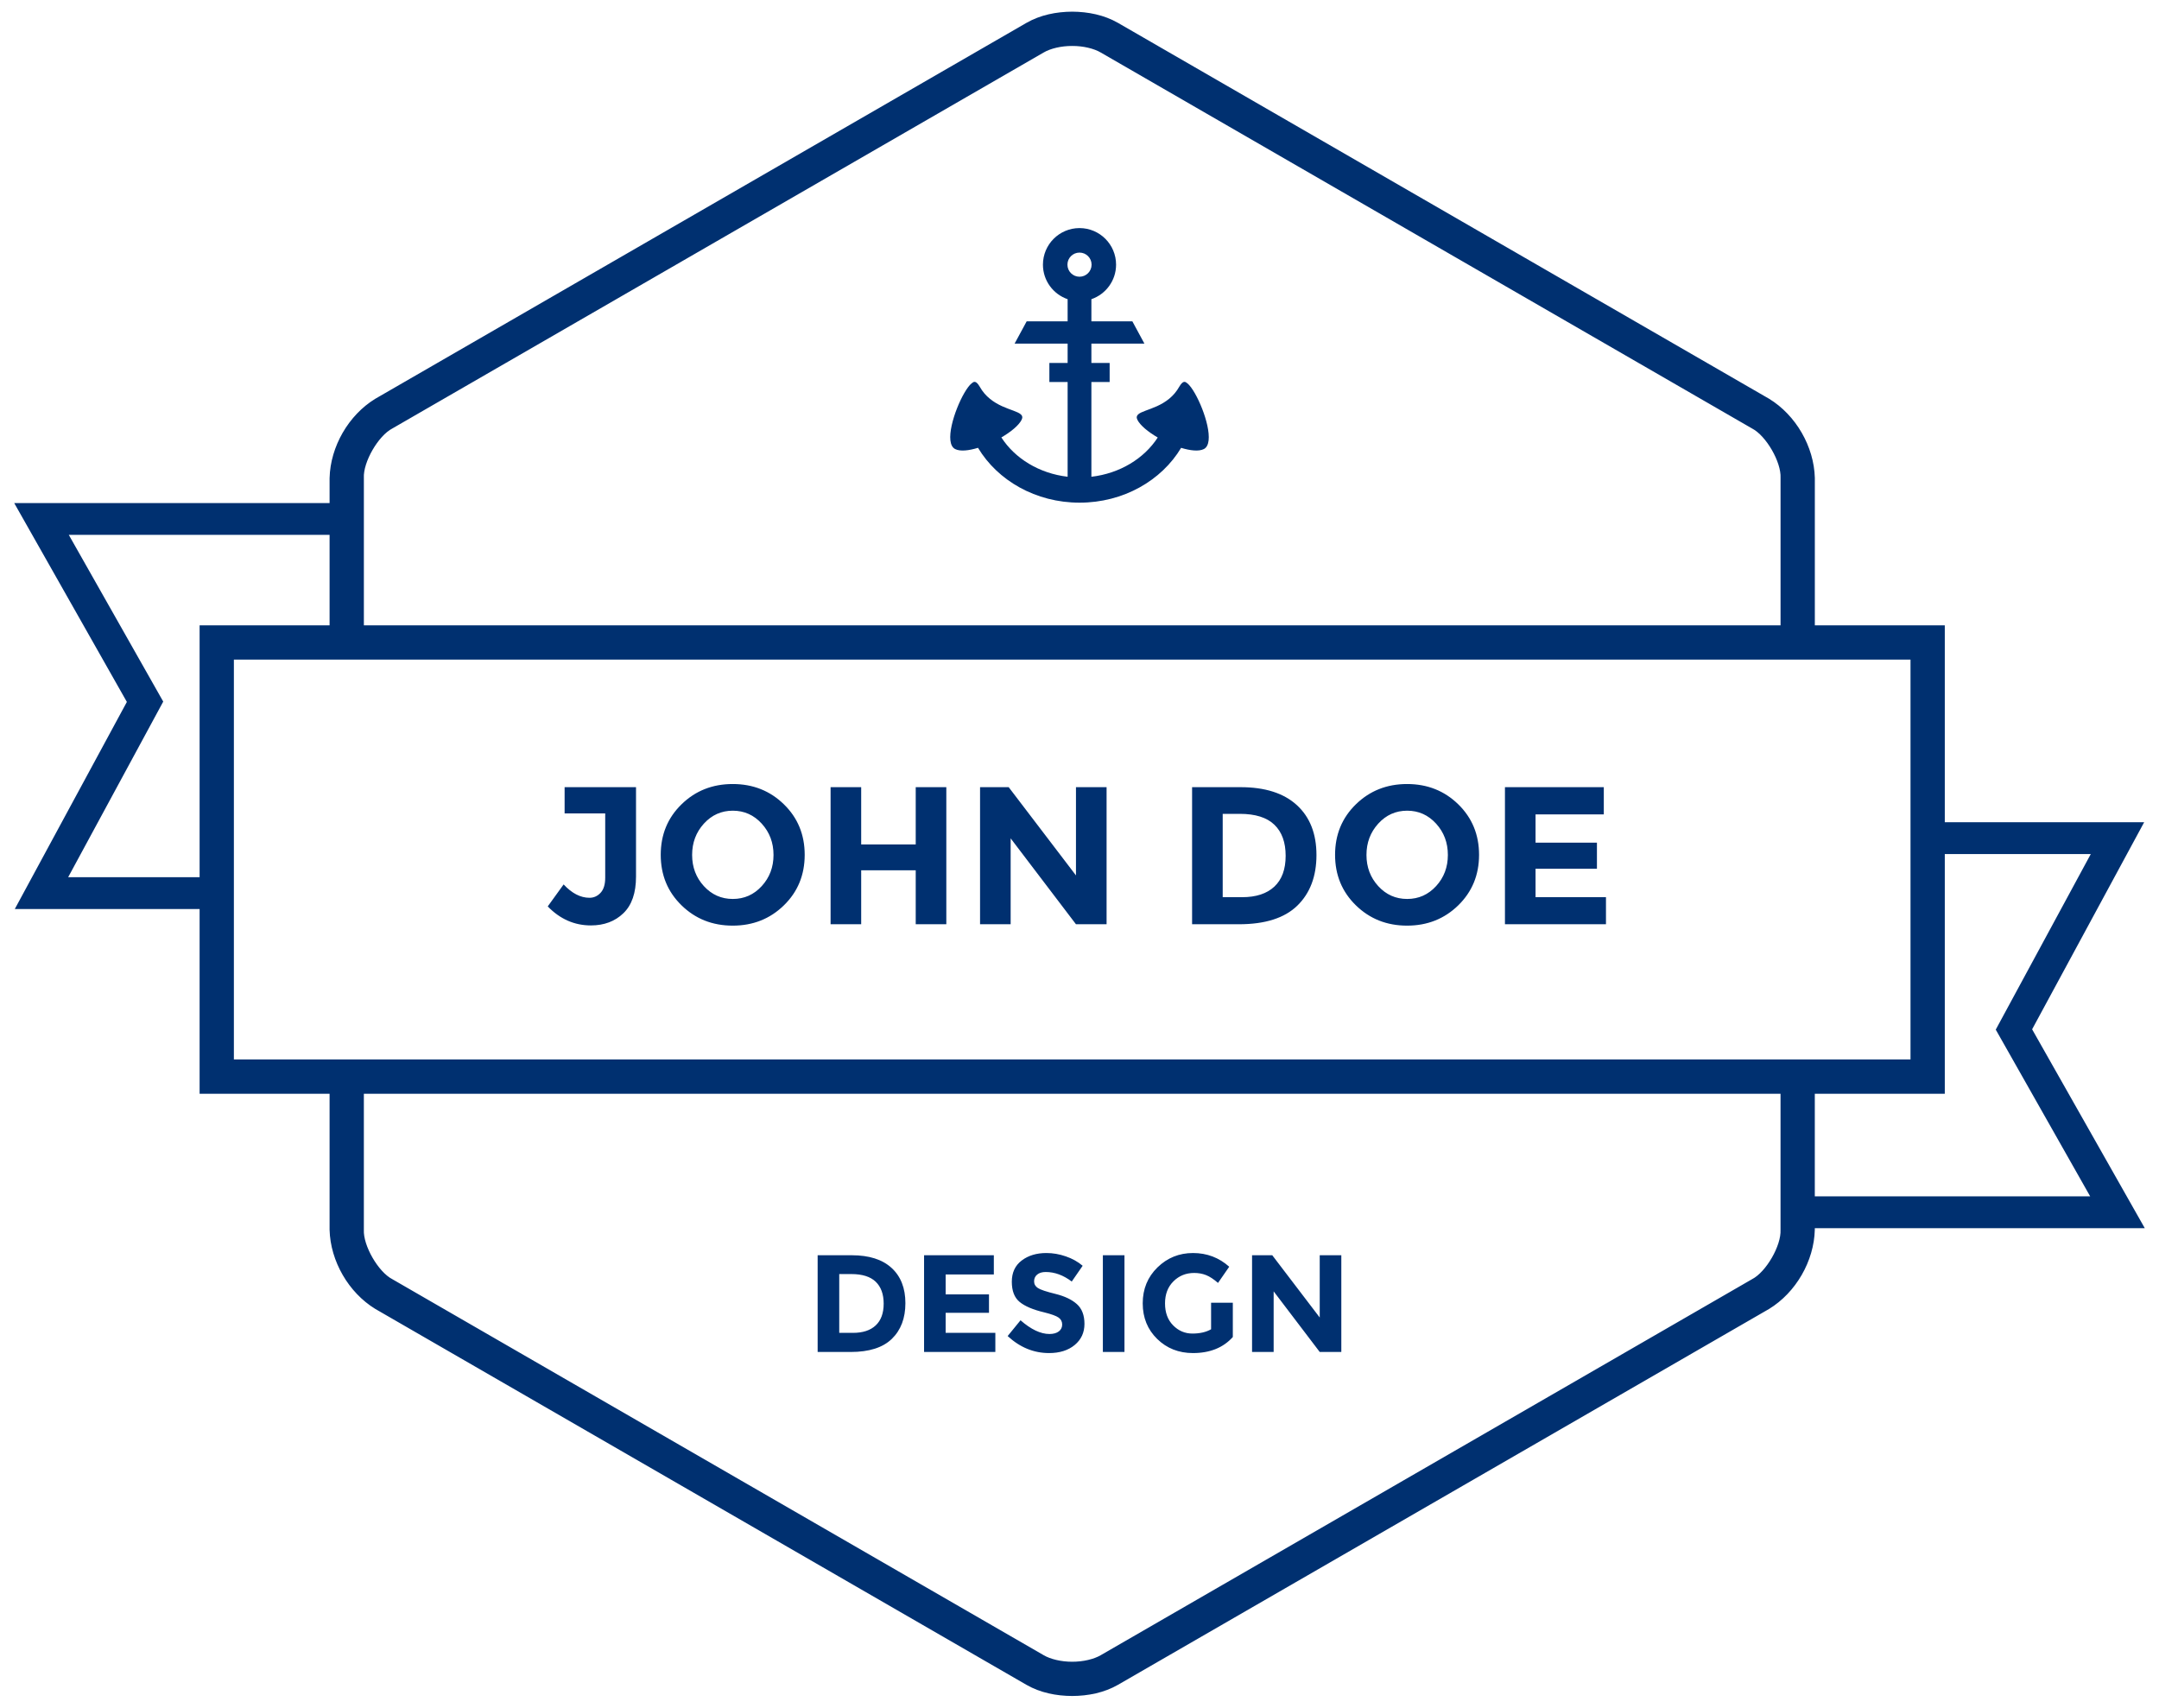
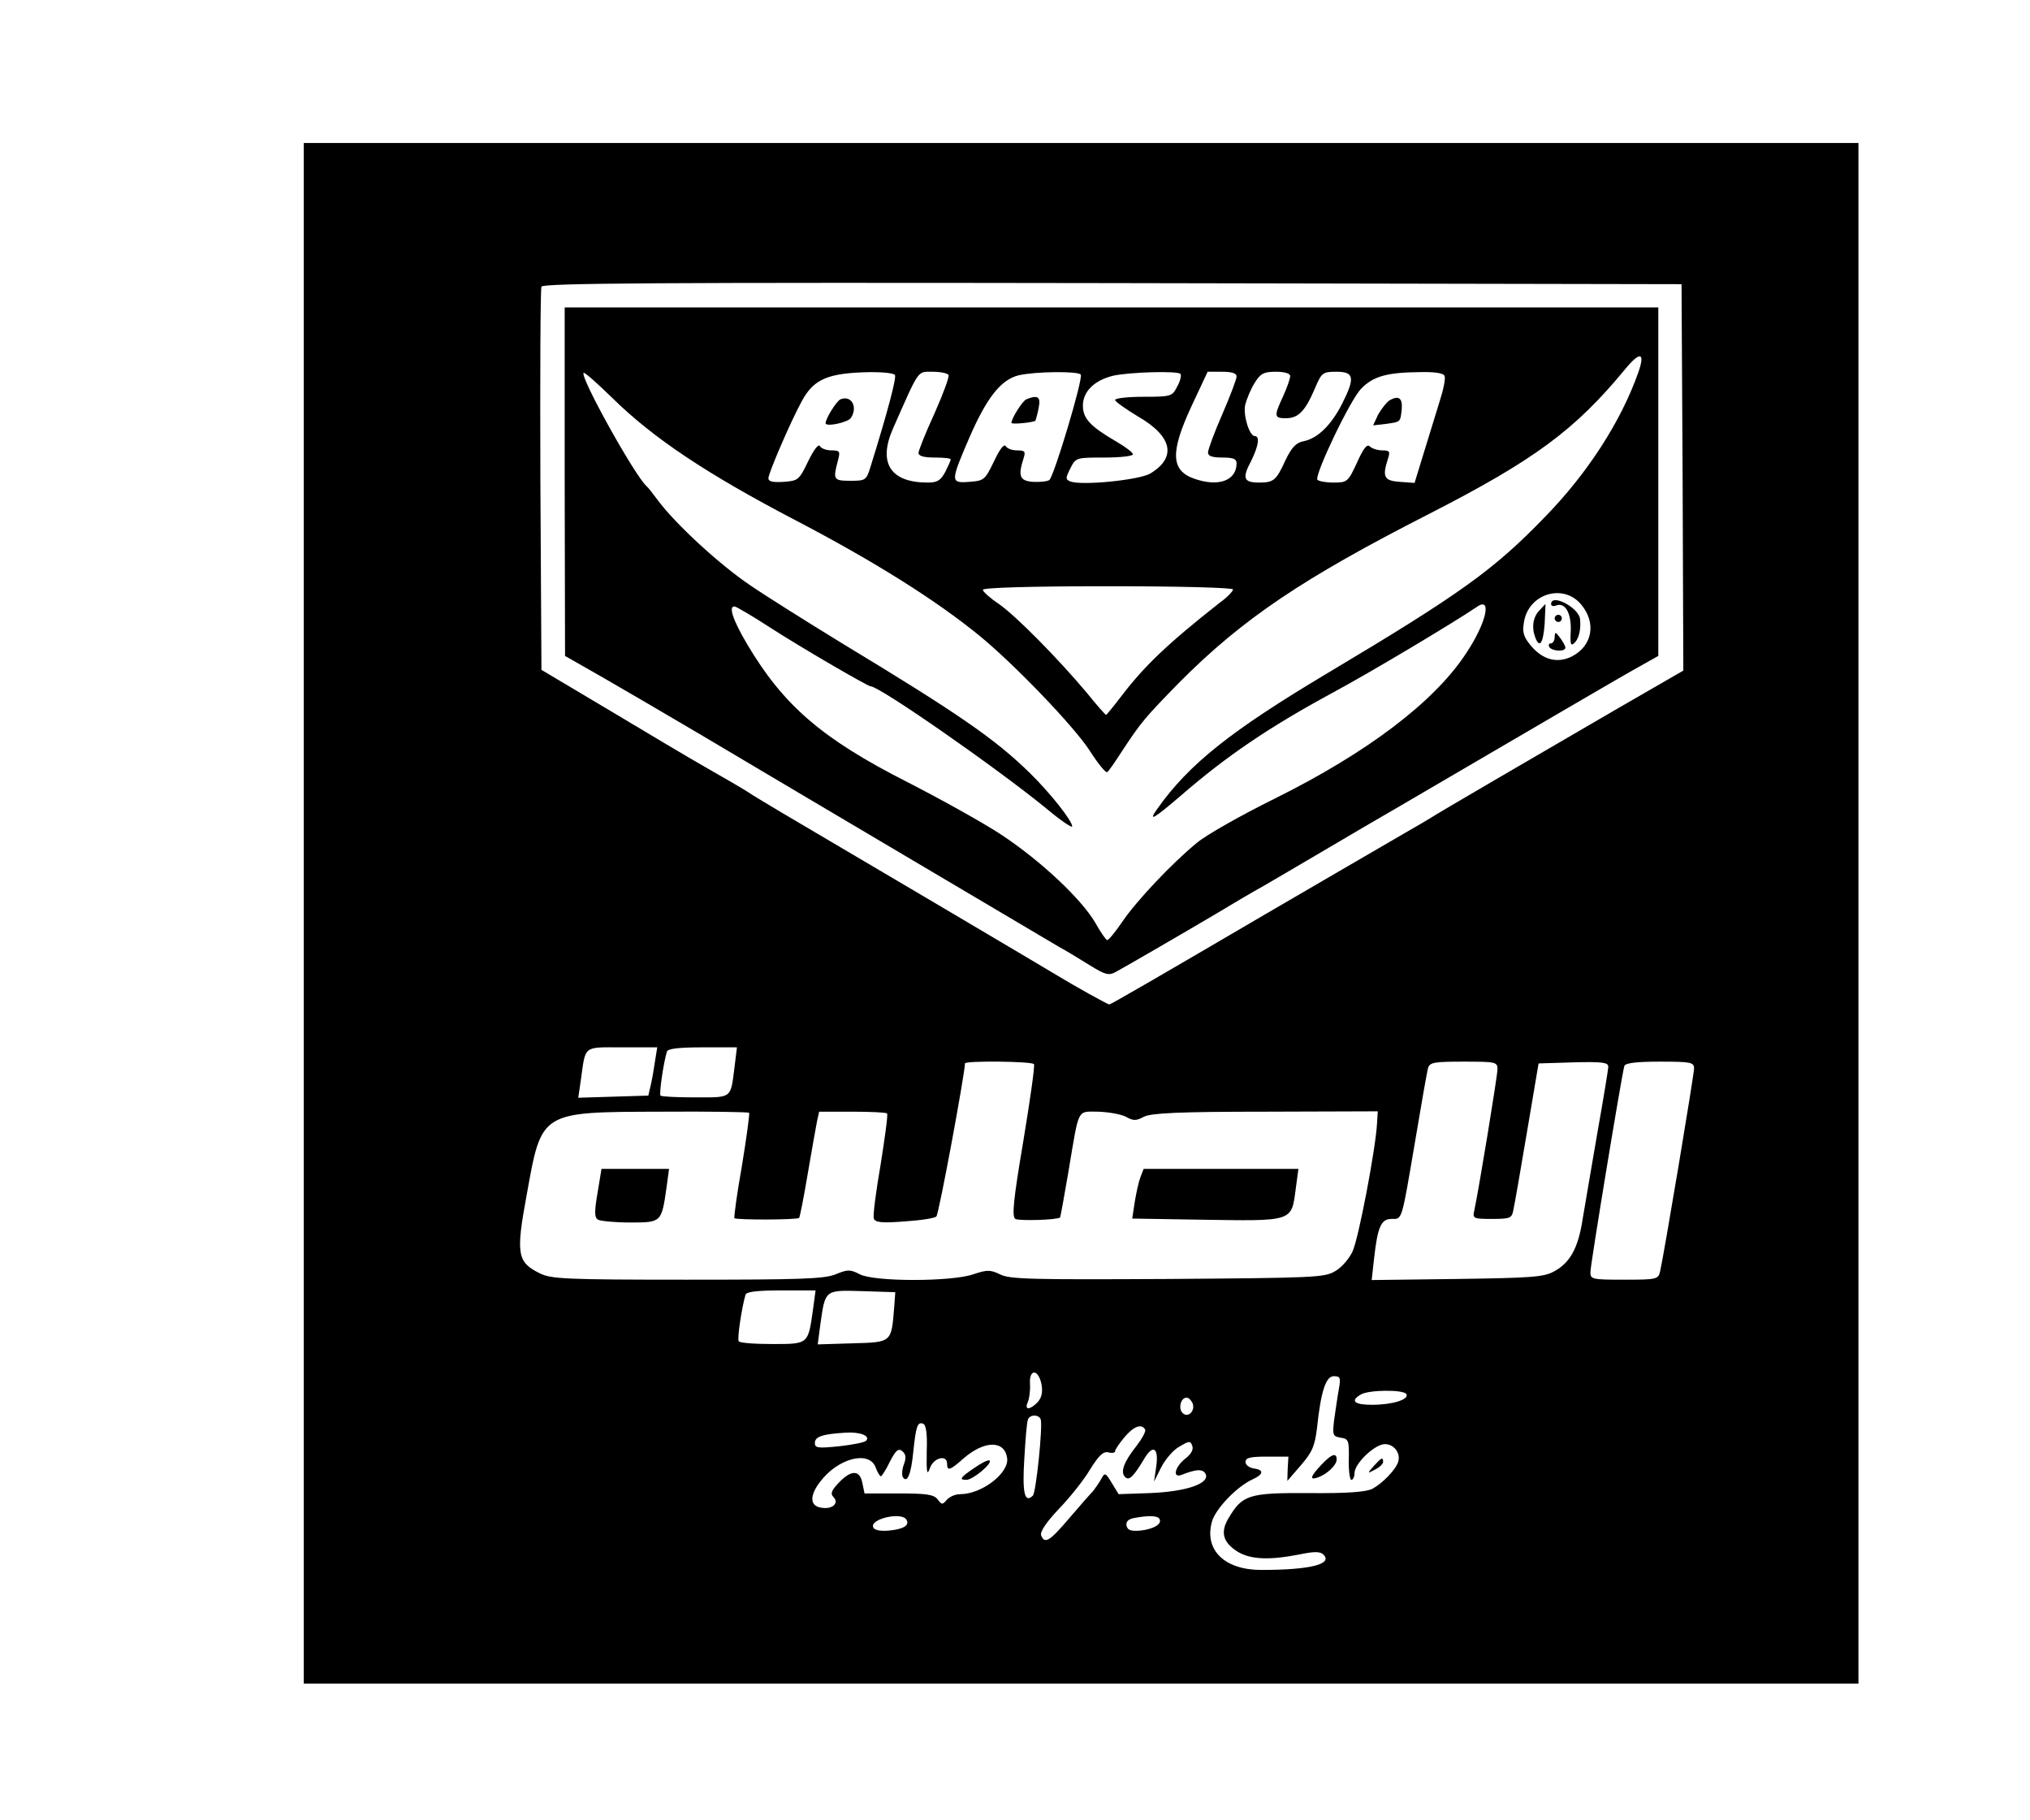
- <svg xmlns="http://www.w3.org/2000/svg" width="134px" height="106px">
-   <path fill-rule="evenodd" fill="rgb(0, 48, 112)" d="M133.117,76.236 L112.637,76.236 L112.637,76.338 C112.589,78.281 111.461,80.234 109.803,81.248 L69.382,104.585 C68.529,105.072 67.535,105.272 66.546,105.275 C65.557,105.272 64.562,105.072 63.712,104.585 L23.291,81.248 C21.633,80.234 20.506,78.281 20.456,76.338 L20.456,67.892 L12.389,67.892 L12.389,56.425 L0.919,56.425 L7.874,43.571 L0.883,31.228 L20.456,31.228 L20.456,29.663 L20.457,29.663 C20.506,27.721 21.633,25.767 23.291,24.754 L63.712,1.417 C64.565,0.929 65.558,0.729 66.547,0.724 C67.535,0.729 68.528,0.929 69.382,1.416 L109.803,24.754 C111.461,25.767 112.589,27.721 112.639,29.663 L112.639,38.818 L120.705,38.818 L120.705,51.037 L133.080,51.037 L126.125,63.892 L133.117,76.236 ZM22.583,76.338 C22.534,77.319 23.480,78.958 24.354,79.405 L64.777,102.743 C65.187,102.986 65.865,103.152 66.546,103.149 C67.228,103.152 67.904,102.987 68.318,102.743 L108.739,79.405 C109.614,78.958 110.560,77.319 110.510,76.338 L110.510,67.892 L22.583,67.892 L22.583,76.338 ZM20.456,33.201 L4.270,33.201 L10.131,43.550 L4.231,54.450 L12.389,54.450 L12.389,38.818 L20.456,38.818 L20.456,33.201 ZM110.511,29.663 C110.560,28.681 109.614,27.044 108.739,26.595 L68.318,3.259 C67.903,3.014 67.228,2.848 66.547,2.853 C65.866,2.848 65.190,3.014 64.775,3.259 L24.354,26.595 C23.480,27.044 22.534,28.681 22.583,29.663 L22.584,29.663 L22.584,38.818 L110.511,38.818 L110.511,29.663 ZM118.577,40.945 L14.516,40.945 L14.516,65.765 L118.577,65.765 L118.577,40.945 ZM129.766,53.014 L120.705,53.014 L120.705,67.892 L112.637,67.892 L112.637,74.261 L129.728,74.261 L123.868,63.912 L129.766,53.014 ZM36.589,55.728 C36.857,55.728 37.086,55.624 37.277,55.417 C37.468,55.210 37.563,54.899 37.563,54.485 L37.563,50.492 L35.043,50.492 L35.043,48.862 L39.475,48.862 L39.475,54.413 C39.475,55.428 39.213,56.186 38.689,56.689 C38.166,57.193 37.494,57.444 36.674,57.444 C35.651,57.444 34.759,57.051 33.996,56.264 L34.982,54.899 C35.493,55.451 36.029,55.728 36.589,55.728 ZM45.477,48.667 C46.734,48.667 47.794,49.087 48.654,49.927 C49.515,50.767 49.944,51.811 49.944,53.062 C49.944,54.311 49.515,55.356 48.654,56.196 C47.794,57.036 46.734,57.457 45.477,57.457 C44.218,57.457 43.159,57.036 42.299,56.196 C41.438,55.356 41.009,54.311 41.009,53.062 C41.009,51.811 41.438,50.767 42.299,49.927 C43.159,49.087 44.218,48.667 45.477,48.667 ZM43.686,55.003 C44.174,55.535 44.772,55.801 45.482,55.801 C46.192,55.801 46.791,55.535 47.278,55.003 C47.765,54.472 48.009,53.827 48.009,53.068 C48.009,52.309 47.765,51.662 47.278,51.126 C46.791,50.590 46.192,50.322 45.482,50.322 C44.772,50.322 44.174,50.590 43.686,51.126 C43.200,51.662 42.957,52.309 42.957,53.068 C42.957,53.827 43.200,54.472 43.686,55.003 ZM53.450,52.416 L56.835,52.416 L56.835,48.862 L58.734,48.862 L58.734,57.371 L56.835,57.371 L56.835,54.023 L53.450,54.023 L53.450,57.371 L51.551,57.371 L51.551,48.862 L53.450,48.862 L53.450,52.416 ZM66.781,54.340 L66.781,48.862 L68.681,48.862 L68.681,57.371 L66.781,57.371 L62.727,52.039 L62.727,57.371 L60.828,57.371 L60.828,48.862 L62.605,48.862 L66.781,54.340 ZM80.489,49.975 C81.301,50.718 81.707,51.751 81.707,53.074 C81.707,54.396 81.311,55.443 80.520,56.215 C79.728,56.986 78.521,57.371 76.897,57.371 L73.988,57.371 L73.988,48.862 L76.995,48.862 C78.513,48.862 79.677,49.233 80.489,49.975 ZM75.888,50.518 L75.888,55.691 L77.093,55.691 C77.961,55.691 78.628,55.471 79.095,55.034 C79.562,54.596 79.795,53.959 79.795,53.123 C79.795,52.286 79.562,51.642 79.095,51.193 C78.628,50.742 77.912,50.518 76.946,50.518 L75.888,50.518 ZM87.331,48.667 C88.589,48.667 89.648,49.087 90.509,49.927 C91.368,50.767 91.799,51.811 91.799,53.062 C91.799,54.311 91.368,55.356 90.509,56.196 C89.648,57.036 88.589,57.457 87.331,57.457 C86.073,57.457 85.014,57.036 84.153,56.196 C83.293,55.356 82.862,54.311 82.862,53.062 C82.862,51.811 83.293,50.767 84.153,49.927 C85.014,49.087 86.073,48.667 87.331,48.667 ZM85.541,55.003 C86.028,55.535 86.627,55.801 87.337,55.801 C88.048,55.801 88.645,55.535 89.133,55.003 C89.620,54.472 89.863,53.827 89.863,53.068 C89.863,52.309 89.620,51.662 89.133,51.126 C88.645,50.590 88.048,50.322 87.337,50.322 C86.627,50.322 86.028,50.590 85.541,51.126 C85.055,51.662 84.811,52.309 84.811,53.068 C84.811,53.827 85.055,54.472 85.541,55.003 ZM99.541,50.553 L95.305,50.553 L95.305,52.307 L99.115,52.307 L99.115,53.926 L95.305,53.926 L95.305,55.691 L99.676,55.691 L99.676,57.371 L93.406,57.371 L93.406,48.862 L99.541,48.862 L99.541,50.553 ZM60.304,23.797 C60.425,23.700 60.557,23.575 60.811,24.008 C60.985,24.320 61.203,24.561 61.435,24.750 C62.420,25.564 63.694,25.477 63.408,26.057 C63.235,26.403 62.745,26.807 62.150,27.153 C62.990,28.456 64.495,29.387 66.263,29.593 L66.263,23.713 L65.130,23.713 L65.130,22.529 L66.263,22.529 L66.263,21.330 L62.972,21.330 L63.722,19.945 L66.263,19.945 L66.263,18.572 C65.372,18.265 64.731,17.422 64.731,16.428 C64.731,15.175 65.748,14.158 67.000,14.158 C68.254,14.158 69.270,15.175 69.270,16.428 C69.270,17.422 68.629,18.265 67.738,18.572 L67.738,19.945 L70.280,19.945 L71.029,21.330 L67.738,21.330 L67.738,22.529 L68.871,22.529 L68.871,23.713 L67.738,23.713 L67.738,29.594 C69.507,29.389 71.014,28.459 71.856,27.158 C71.259,26.810 70.765,26.405 70.593,26.057 C70.305,25.475 71.588,25.564 72.575,24.744 C72.804,24.554 73.017,24.316 73.190,24.008 C73.444,23.575 73.576,23.700 73.697,23.797 C73.835,23.906 73.997,24.131 74.162,24.416 C74.784,25.502 75.416,27.515 74.719,27.874 C74.410,28.031 73.883,27.975 73.307,27.799 C72.092,29.827 69.725,31.202 67.004,31.202 C64.283,31.202 61.916,29.825 60.701,27.797 C60.121,27.975 59.592,28.032 59.282,27.874 C58.581,27.515 59.223,25.480 59.849,24.397 C60.010,24.121 60.169,23.903 60.304,23.797 ZM67.000,17.177 C67.415,17.177 67.750,16.842 67.750,16.428 C67.750,16.014 67.415,15.679 67.000,15.679 C66.587,15.679 66.251,16.014 66.251,16.428 C66.251,16.842 66.587,17.177 67.000,17.177 ZM79.050,80.158 L79.050,83.921 L77.710,83.921 L77.710,77.917 L78.964,77.917 L81.910,81.782 L81.910,77.917 L83.250,77.917 L83.250,83.921 L81.910,83.921 L79.050,80.158 ZM74.042,83.989 C73.160,83.989 72.420,83.697 71.822,83.113 C71.224,82.529 70.924,81.792 70.924,80.901 C70.924,80.012 71.229,79.269 71.839,78.672 C72.449,78.077 73.185,77.779 74.046,77.779 C74.908,77.779 75.657,78.063 76.293,78.630 L75.597,79.635 C75.327,79.400 75.080,79.238 74.854,79.149 C74.628,79.060 74.383,79.016 74.120,79.016 C73.610,79.016 73.181,79.189 72.831,79.536 C72.481,79.883 72.308,80.339 72.308,80.906 C72.308,81.473 72.475,81.927 72.809,82.267 C73.145,82.608 73.544,82.778 74.008,82.778 C74.472,82.778 74.858,82.689 75.167,82.512 L75.167,80.863 L76.516,80.863 L76.516,82.993 C75.920,83.657 75.096,83.989 74.042,83.989 ZM68.450,77.917 L69.791,77.917 L69.791,83.921 L68.450,83.921 L68.450,77.917 ZM65.509,80.317 C66.078,80.458 66.521,80.668 66.836,80.949 C67.150,81.229 67.308,81.639 67.308,82.177 C67.308,82.715 67.106,83.152 66.703,83.487 C66.299,83.822 65.768,83.989 65.109,83.989 C64.159,83.989 63.303,83.637 62.541,82.933 L63.340,81.954 C63.987,82.520 64.585,82.805 65.135,82.805 C65.381,82.805 65.575,82.751 65.715,82.645 C65.855,82.539 65.925,82.396 65.925,82.216 C65.925,82.035 65.851,81.893 65.702,81.786 C65.553,81.681 65.258,81.573 64.817,81.464 C64.119,81.299 63.607,81.082 63.284,80.815 C62.961,80.549 62.799,80.132 62.799,79.562 C62.799,78.992 63.004,78.552 63.413,78.243 C63.822,77.933 64.333,77.779 64.946,77.779 C65.347,77.779 65.748,77.847 66.148,77.986 C66.550,78.123 66.899,78.318 67.196,78.570 L66.519,79.549 C65.997,79.154 65.459,78.957 64.903,78.957 C64.680,78.957 64.504,79.009 64.375,79.115 C64.246,79.220 64.182,79.361 64.182,79.536 C64.182,79.711 64.260,79.849 64.418,79.952 C64.576,80.056 64.939,80.177 65.509,80.317 ZM57.353,77.917 L61.683,77.917 L61.683,79.110 L58.693,79.110 L58.693,80.348 L61.382,80.348 L61.382,81.490 L58.693,81.490 L58.693,82.735 L61.777,82.735 L61.777,83.921 L57.353,83.921 L57.353,77.917 ZM52.801,83.921 L50.748,83.921 L50.748,77.917 L52.870,77.917 C53.940,77.917 54.763,78.179 55.335,78.703 C55.908,79.227 56.194,79.956 56.194,80.889 C56.194,81.822 55.915,82.560 55.356,83.104 C54.798,83.649 53.946,83.921 52.801,83.921 ZM54.352,79.562 C54.022,79.244 53.517,79.085 52.836,79.085 L52.088,79.085 L52.088,82.735 L52.938,82.735 C53.551,82.735 54.022,82.581 54.352,82.271 C54.681,81.962 54.846,81.512 54.846,80.923 C54.846,80.333 54.681,79.880 54.352,79.562 Z" />
+ <svg xmlns="http://www.w3.org/2000/svg" version="1.0" width="568pt" height="509pt" viewBox="0 0 568 509" preserveAspectRatio="xMidYMid meet">
+   <g transform="translate(0,509) scale(0.1,-0.1)" fill="#000000" stroke="none">
+     <path d="M850 2535 l0 -2155 2175 0 2175 0 0 2155 0 2155 -2175 0 -2175 0 0 -2155z m3858 1220 l2 -541 -182 -105 c-239 -139 -509 -296 -528 -309 -8 -5 -37 -22 -65 -38 -46 -27 -336 -195 -397 -231 -297 -174 -430 -251 -434 -251 -5 0 -98 52 -144 80 -26 16 -608 360 -775 458 -33 20 -76 45 -95 58 -19 12 -71 42 -115 67 -44 25 -165 97 -270 160 l-190 113 -3 530 c-1 291 0 535 3 542 3 10 328 12 1597 10 l1593 -3 3 -540z m-2875 -1632 c-3 -21 -8 -51 -12 -68 l-7 -30 -98 -3 -98 -3 7 48 c14 100 5 93 115 93 l99 0 -6 -37z m222 -20 c-11 -87 -6 -83 -109 -83 -51 0 -95 2 -98 5 -4 5 8 90 18 123 2 8 31 12 100 12 l96 0 -7 -57z m838 10 c3 -5 -11 -102 -30 -217 -28 -165 -32 -210 -22 -216 9 -6 117 -3 125 4 1 0 12 60 24 131 30 179 23 165 83 165 29 -1 63 -7 77 -14 21 -12 29 -12 51 0 21 10 94 14 340 14 l314 1 -2 -33 c-3 -67 -52 -326 -69 -360 -9 -19 -30 -44 -48 -54 -29 -18 -59 -19 -469 -22 -378 -2 -443 -1 -469 13 -27 13 -36 13 -75 0 -61 -21 -277 -21 -317 0 -27 14 -34 14 -68 0 -32 -13 -100 -15 -416 -15 -339 0 -381 2 -412 18 -63 31 -67 54 -36 221 42 233 37 230 375 231 133 1 245 -1 247 -3 2 -2 -7 -69 -20 -148 -14 -79 -23 -145 -21 -147 5 -5 176 -5 181 1 2 2 13 57 24 123 11 65 23 131 26 147 l6 27 92 0 c51 0 95 -2 98 -5 3 -3 -6 -67 -18 -143 -13 -75 -22 -143 -19 -151 4 -11 23 -13 86 -8 45 3 85 9 89 14 7 6 80 401 80 428 0 8 188 6 193 -2z m1297 -14 c0 -19 -53 -341 -65 -396 -5 -22 -2 -23 50 -23 49 0 55 2 59 23 3 12 20 110 38 217 l33 195 98 3 c79 2 97 0 97 -12 0 -8 -14 -92 -31 -188 -16 -95 -35 -203 -41 -240 -12 -79 -35 -121 -80 -145 -29 -16 -65 -18 -272 -21 l-238 -3 7 63 c10 88 20 108 49 108 30 0 27 -9 66 220 17 102 33 193 36 203 5 15 18 17 100 17 89 0 94 -1 94 -21z m550 2 c0 -18 -84 -520 -95 -568 -5 -22 -10 -23 -100 -23 -90 0 -95 1 -95 21 0 21 88 554 95 577 3 8 32 12 100 12 87 0 95 -2 95 -19z m-2465 -673 c-14 -99 -12 -98 -114 -98 -49 0 -92 3 -94 8 -5 6 9 97 19 130 2 8 31 12 100 12 l96 0 -7 -52z m227 5 c-8 -99 -6 -98 -116 -101 l-98 -3 7 53 c14 101 12 99 117 96 l93 -3 -3 -42z m412 -215 c4 -22 1 -37 -10 -50 -22 -23 -39 -24 -28 0 4 9 7 32 6 50 -3 43 23 43 32 0z m832 -15 c-4 -21 -9 -59 -13 -85 -5 -43 -4 -46 18 -50 22 -3 24 -7 23 -60 -1 -32 3 -58 7 -58 5 0 9 9 9 19 0 27 57 81 85 81 26 0 45 -26 37 -50 -7 -22 -44 -60 -72 -75 -18 -9 -71 -13 -178 -12 -169 1 -186 -5 -225 -71 -23 -39 -15 -67 26 -93 37 -22 88 -24 171 -8 43 9 60 9 69 0 27 -27 -38 -43 -174 -43 -103 0 -160 56 -138 135 10 36 70 99 115 119 30 14 31 26 2 30 -13 2 -23 10 -23 18 0 12 13 15 60 15 l60 0 -2 -34 -1 -34 38 44 c32 37 39 54 45 104 11 104 25 145 47 145 18 0 20 -4 14 -37z m189 -13 c9 -15 -39 -30 -96 -30 -50 0 -62 11 -31 29 22 13 119 14 127 1z m-598 -26 c8 -21 -13 -42 -28 -27 -13 13 -5 43 11 43 6 0 13 -7 17 -16z m-425 -45 c6 -19 -13 -204 -22 -213 -23 -23 -30 8 -24 102 3 53 7 103 10 110 4 15 31 16 36 1z m-319 -90 c-1 -59 1 -69 9 -46 10 29 48 39 48 12 0 -21 8 -19 46 15 59 51 115 51 122 1 6 -42 -71 -101 -131 -101 -14 0 -30 -7 -38 -16 -12 -14 -14 -14 -25 1 -11 14 -30 17 -109 17 l-96 0 -6 29 c-7 37 -31 38 -66 1 -21 -22 -24 -31 -15 -40 17 -17 -3 -35 -33 -30 -33 4 -35 33 -4 73 50 66 137 88 155 40 5 -14 12 -25 15 -25 2 0 14 18 25 41 17 33 24 38 35 29 10 -9 11 -18 4 -37 -5 -13 -6 -29 -3 -35 12 -19 23 7 29 67 8 76 12 88 28 82 8 -3 12 -27 10 -78z m611 62 c3 -5 -8 -25 -24 -46 -35 -44 -46 -73 -32 -87 11 -11 23 0 53 50 25 43 42 32 34 -22 l-6 -41 20 40 c12 23 34 49 51 58 27 16 31 17 36 2 4 -10 -3 -23 -20 -36 -29 -23 -36 -55 -10 -45 43 17 61 17 68 1 9 -26 -56 -48 -157 -52 l-87 -3 -19 31 c-18 30 -20 30 -30 11 -6 -11 -17 -26 -23 -34 -7 -7 -37 -41 -66 -75 -56 -66 -69 -73 -79 -48 -3 10 14 36 50 74 30 31 70 81 87 110 25 40 37 51 51 48 11 -3 19 -1 19 3 0 5 12 22 26 39 26 31 48 39 58 22z m-781 -32 c-4 -4 -38 -11 -75 -15 -59 -6 -68 -5 -68 9 0 18 21 25 85 29 41 3 72 -9 58 -23z m113 -220 c10 -16 -7 -27 -50 -31 -25 -2 -41 2 -43 10 -8 23 79 43 93 21z m708 2 c9 -14 -16 -29 -54 -33 -26 -2 -35 1 -38 14 -2 11 5 18 20 21 41 8 67 7 72 -2z" />
+     <path d="M1580 3743 l1 -488 107 -61 c59 -34 179 -104 267 -156 296 -176 980 -580 1010 -598 17 -9 53 -31 82 -49 45 -28 55 -31 75 -20 26 14 178 102 288 167 41 25 89 53 105 62 17 9 98 57 180 105 83 49 175 103 205 120 30 18 177 103 325 190 149 87 303 177 342 199 l73 41 0 488 0 487 -1530 0 -1530 0 0 -487z m3004 305 c-48 -136 -141 -281 -261 -404 -143 -148 -236 -215 -610 -438 -268 -160 -386 -253 -475 -379 -27 -38 -10 -28 67 38 127 110 245 190 420 285 110 59 347 201 407 242 44 31 27 -45 -30 -130 -89 -136 -277 -278 -535 -406 -95 -47 -192 -102 -217 -123 -69 -56 -171 -164 -210 -222 -19 -28 -38 -51 -42 -51 -3 0 -18 21 -33 48 -39 67 -154 175 -265 248 -52 34 -171 100 -263 147 -238 121 -345 214 -446 384 -42 71 -54 110 -34 106 6 -2 51 -28 100 -60 82 -53 271 -163 279 -163 25 0 351 -227 492 -342 39 -33 72 -55 72 -50 0 16 -61 93 -118 149 -99 97 -203 168 -527 364 -93 57 -208 129 -255 161 -85 57 -209 171 -259 238 -14 19 -28 37 -32 40 -32 28 -187 306 -176 317 3 2 39 -30 81 -71 114 -112 264 -212 511 -341 224 -117 395 -225 515 -323 98 -80 266 -255 309 -322 23 -36 45 -63 49 -60 4 2 23 30 43 61 52 79 64 93 159 190 177 178 345 291 700 472 293 150 407 234 547 404 42 51 57 48 37 -9z m-2080 -7 c5 -7 -20 -102 -68 -256 -12 -39 -14 -40 -57 -40 -47 0 -49 3 -34 58 6 24 5 27 -18 27 -14 0 -29 5 -33 12 -4 7 -17 -10 -33 -43 -25 -52 -28 -54 -68 -57 -31 -2 -43 1 -43 10 0 14 61 156 92 213 34 65 74 82 195 84 34 0 64 -3 67 -8z m150 0 c3 -4 -15 -53 -39 -107 -25 -54 -45 -105 -45 -111 0 -9 16 -13 45 -13 25 0 45 -2 45 -5 0 -4 -7 -19 -15 -35 -13 -24 -22 -30 -49 -30 -105 0 -140 55 -97 152 74 167 67 158 110 158 22 0 42 -4 45 -9z m370 1 c7 -12 -75 -285 -88 -295 -6 -4 -27 -6 -46 -5 -37 3 -42 16 -26 66 6 19 4 22 -18 22 -14 0 -28 5 -32 12 -5 7 -17 -9 -33 -43 -25 -52 -28 -54 -69 -57 -53 -4 -53 0 0 123 49 113 89 163 138 175 47 11 168 12 174 2z m279 2 c3 -4 0 -19 -9 -35 -14 -28 -17 -29 -94 -29 -44 0 -80 -4 -80 -9 0 -4 29 -25 64 -46 97 -56 109 -115 34 -160 -32 -18 -190 -34 -223 -22 -14 6 -14 9 0 37 15 30 17 30 95 30 44 0 80 4 80 9 0 5 -21 21 -47 36 -72 42 -93 64 -93 100 0 40 32 71 85 84 46 10 179 14 188 5z m157 -7 c0 -8 -18 -55 -40 -106 -22 -50 -40 -99 -40 -107 0 -10 12 -14 40 -14 32 0 40 -4 40 -17 -1 -48 -51 -66 -119 -42 -65 23 -67 74 -7 203 l45 96 40 0 c27 0 41 -4 41 -13z m150 1 c0 -7 -9 -33 -20 -57 -26 -56 -25 -61 8 -61 35 0 54 20 81 83 19 45 22 47 61 47 49 0 52 -17 15 -90 -30 -59 -68 -96 -106 -104 -22 -4 -34 -16 -52 -53 -26 -57 -33 -63 -74 -63 -43 0 -48 12 -23 59 21 42 26 71 11 71 -15 0 -33 58 -27 87 4 16 15 43 26 61 17 27 25 32 60 32 25 0 40 -5 40 -12z m432 0 c3 -7 -3 -37 -13 -68 -9 -30 -29 -95 -44 -143 l-27 -88 -41 3 c-45 3 -50 14 -33 66 6 19 4 22 -16 22 -13 0 -29 5 -35 11 -8 8 -18 -5 -36 -45 -25 -54 -27 -56 -66 -56 -22 0 -42 4 -45 8 -8 14 93 226 123 255 33 34 71 45 163 46 44 1 68 -3 70 -11z m-592 -597 c0 -5 -16 -22 -37 -37 -145 -114 -211 -177 -275 -261 -22 -29 -42 -53 -43 -53 -2 0 -27 28 -55 63 -80 95 -197 214 -246 248 -24 16 -44 34 -44 39 0 6 135 10 350 10 198 0 350 -4 350 -9z m974 -42 c43 -51 32 -115 -25 -145 -41 -21 -82 -10 -115 29 -21 25 -25 38 -20 66 12 80 110 110 160 50z" />
+     <path d="M2352 3973 c-11 -4 -42 -54 -42 -67 0 -11 63 2 71 15 20 31 1 64 -29 52z" />
+     <path d="M2872 3973 c-11 -4 -42 -54 -42 -66 0 -5 61 1 67 6 1 2 6 18 9 35 7 32 -2 38 -34 25z" />
+     <path d="M3888 3970 c-9 -6 -23 -24 -32 -40 l-14 -30 35 4 c42 6 41 4 45 40 3 32 -8 41 -34 26z" />
+     <path d="M4340 3400 c0 -5 6 -7 14 -4 25 10 43 -21 41 -71 -2 -38 0 -44 11 -33 12 12 18 38 15 66 -3 32 -81 73 -81 42z" />
+     <path d="M4307 3382 c-18 -19 -22 -48 -11 -76 12 -31 22 -15 26 39 1 30 3 55 2 55 0 0 -8 -8 -17 -18z" />
+     <path d="M4350 3360 c0 -5 5 -10 10 -10 6 0 10 5 10 10 0 6 -4 10 -10 10 -5 0 -10 -4 -10 -10z" />
+     <path d="M4350 3308 c0 -10 -5 -18 -11 -18 -5 0 -7 -4 -4 -10 7 -12 45 -14 45 -2 0 5 -7 17 -15 28 -13 17 -14 17 -15 2z" />
+     <path d="M1672 1753 c-9 -52 -9 -69 1 -75 7 -4 47 -8 90 -8 88 0 88 0 102 98 l7 52 -95 0 -94 0 -11 -67z" />
+     <path d="M3191 1797 c-5 -13 -12 -45 -16 -70 l-7 -46 183 -3 c272 -4 262 -8 275 90 l7 52 -217 0 -216 0 -9 -23z" />
+     <path d="M3697 992 c-31 -33 -34 -44 -9 -35 25 9 52 34 52 50 0 20 -14 16 -43 -15z" />
+     <path d="M3844 989 c-19 -22 -19 -22 4 -10 12 6 22 16 22 21 0 15 -5 12 -26 -11z" />
+     <path d="M2727 984 c-40 -27 -45 -34 -23 -34 18 0 73 46 65 54 -3 3 -22 -6 -42 -20z" />
+   </g>
</svg>
